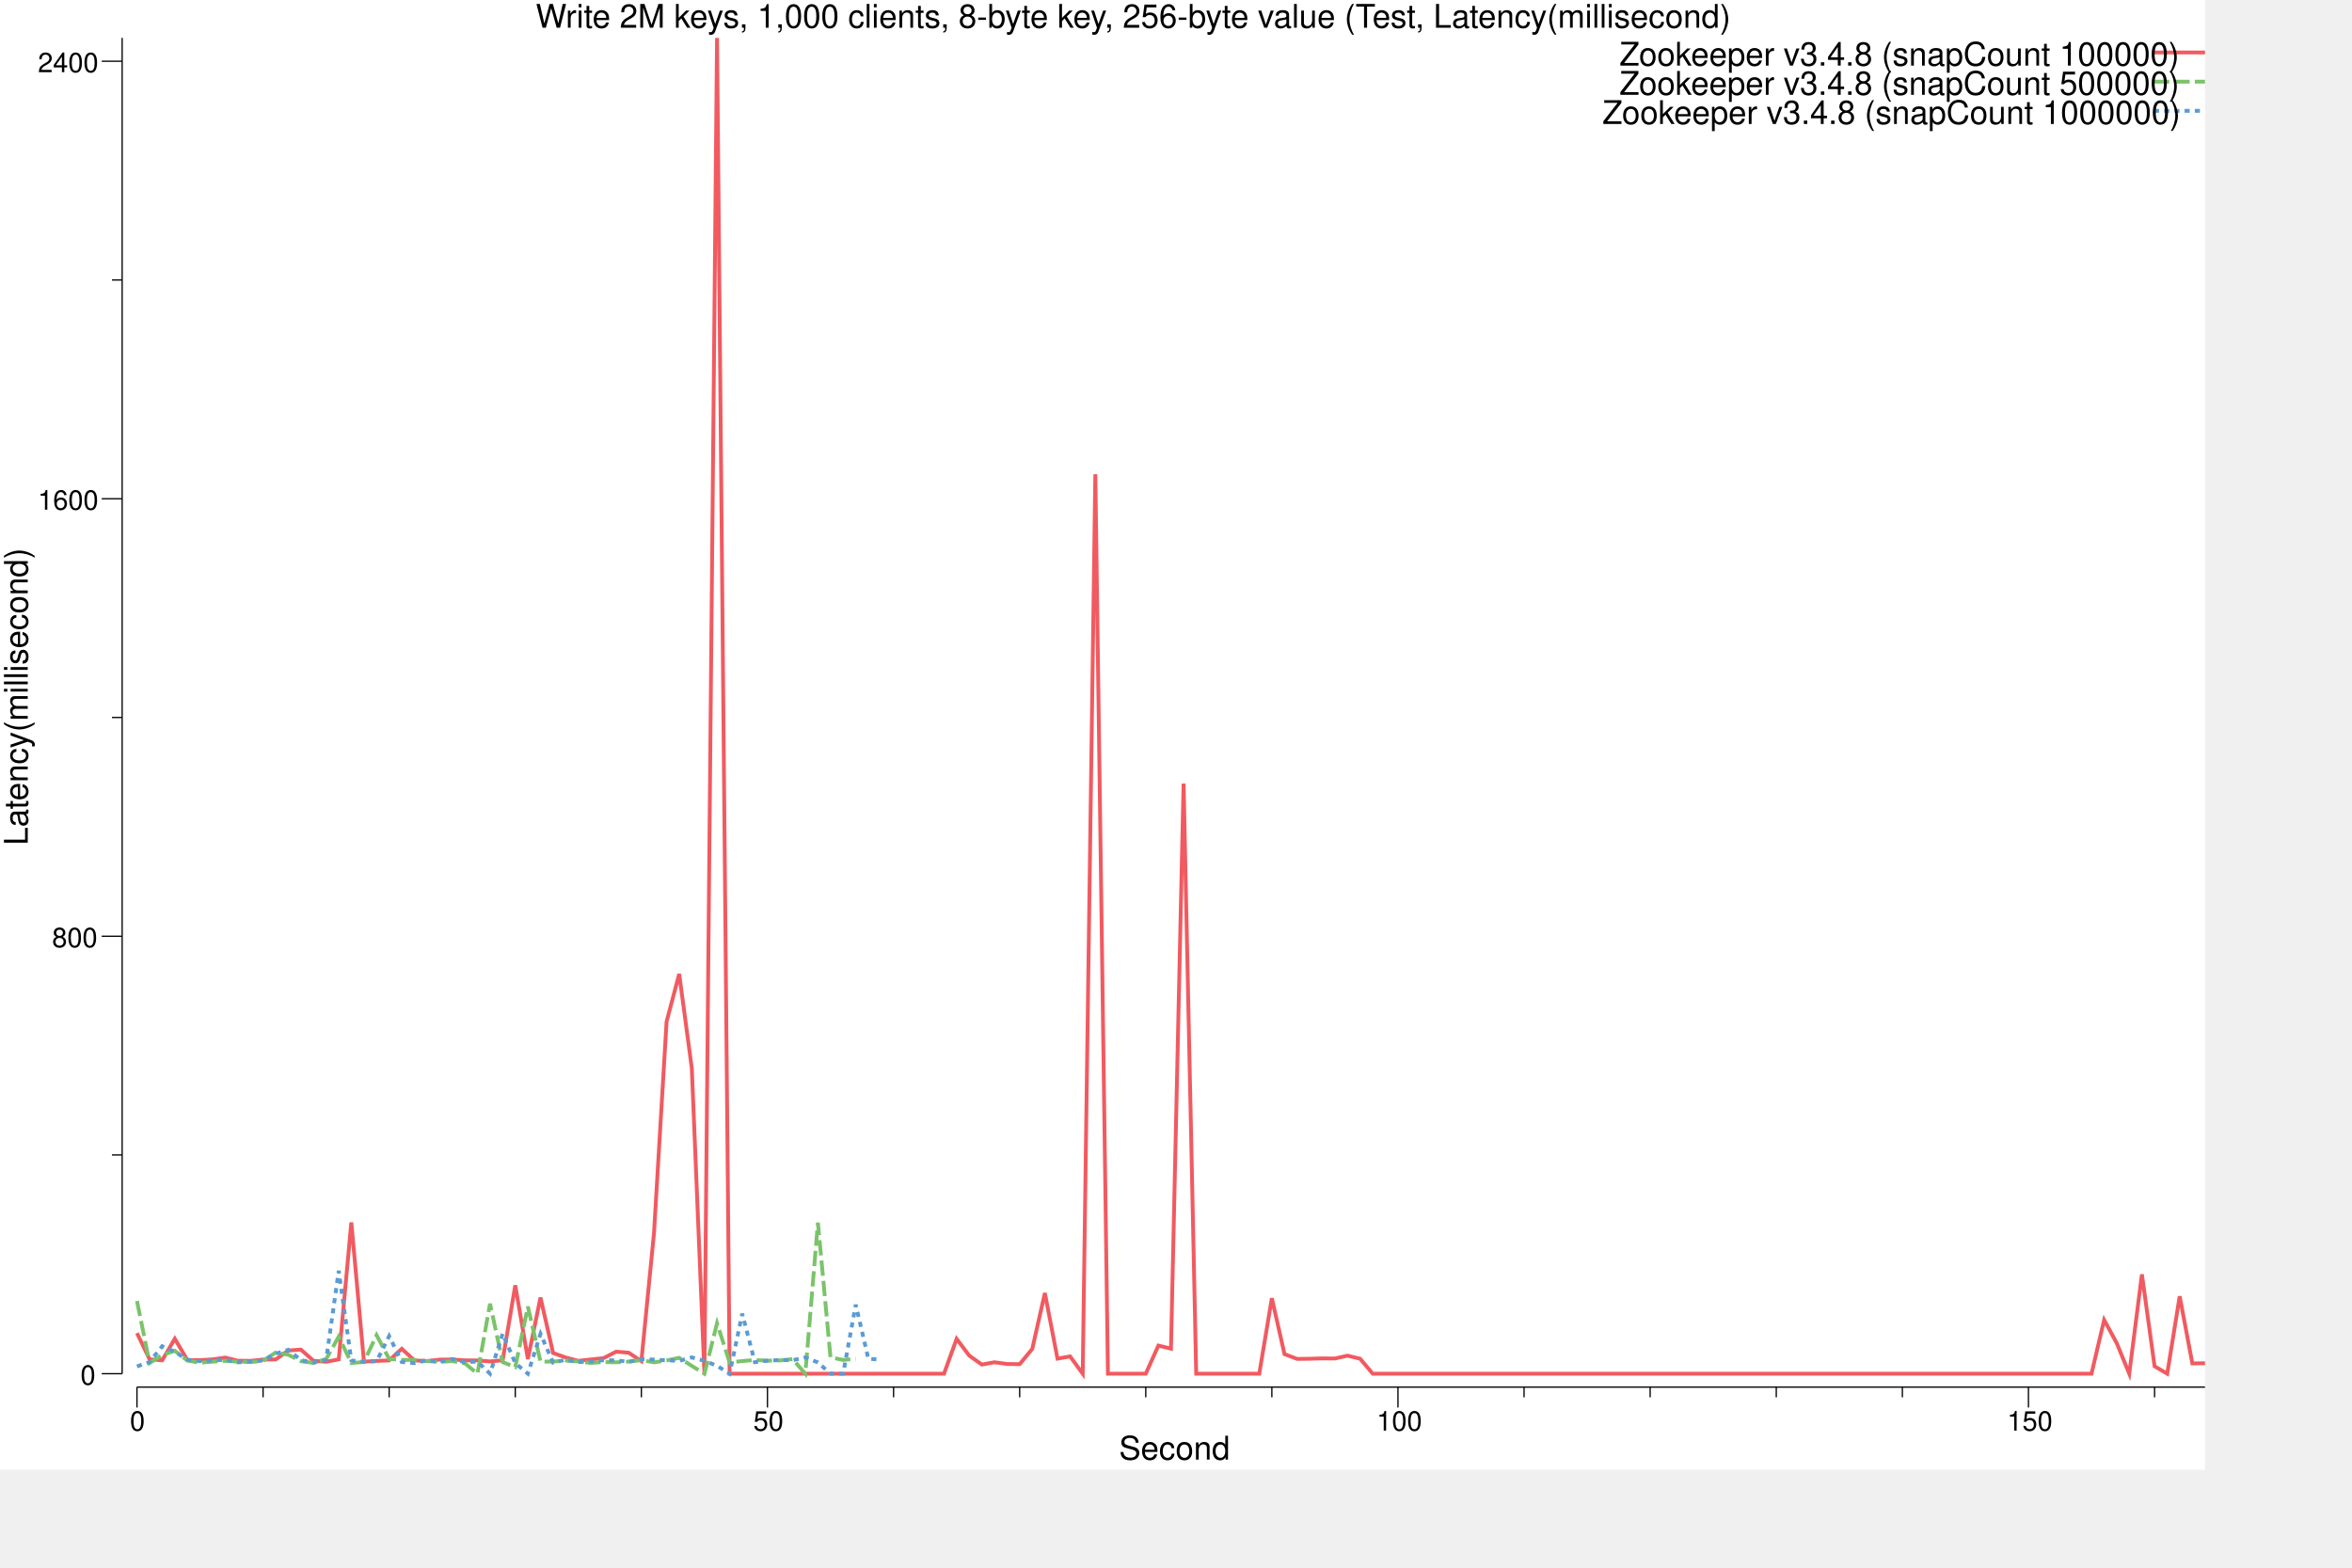
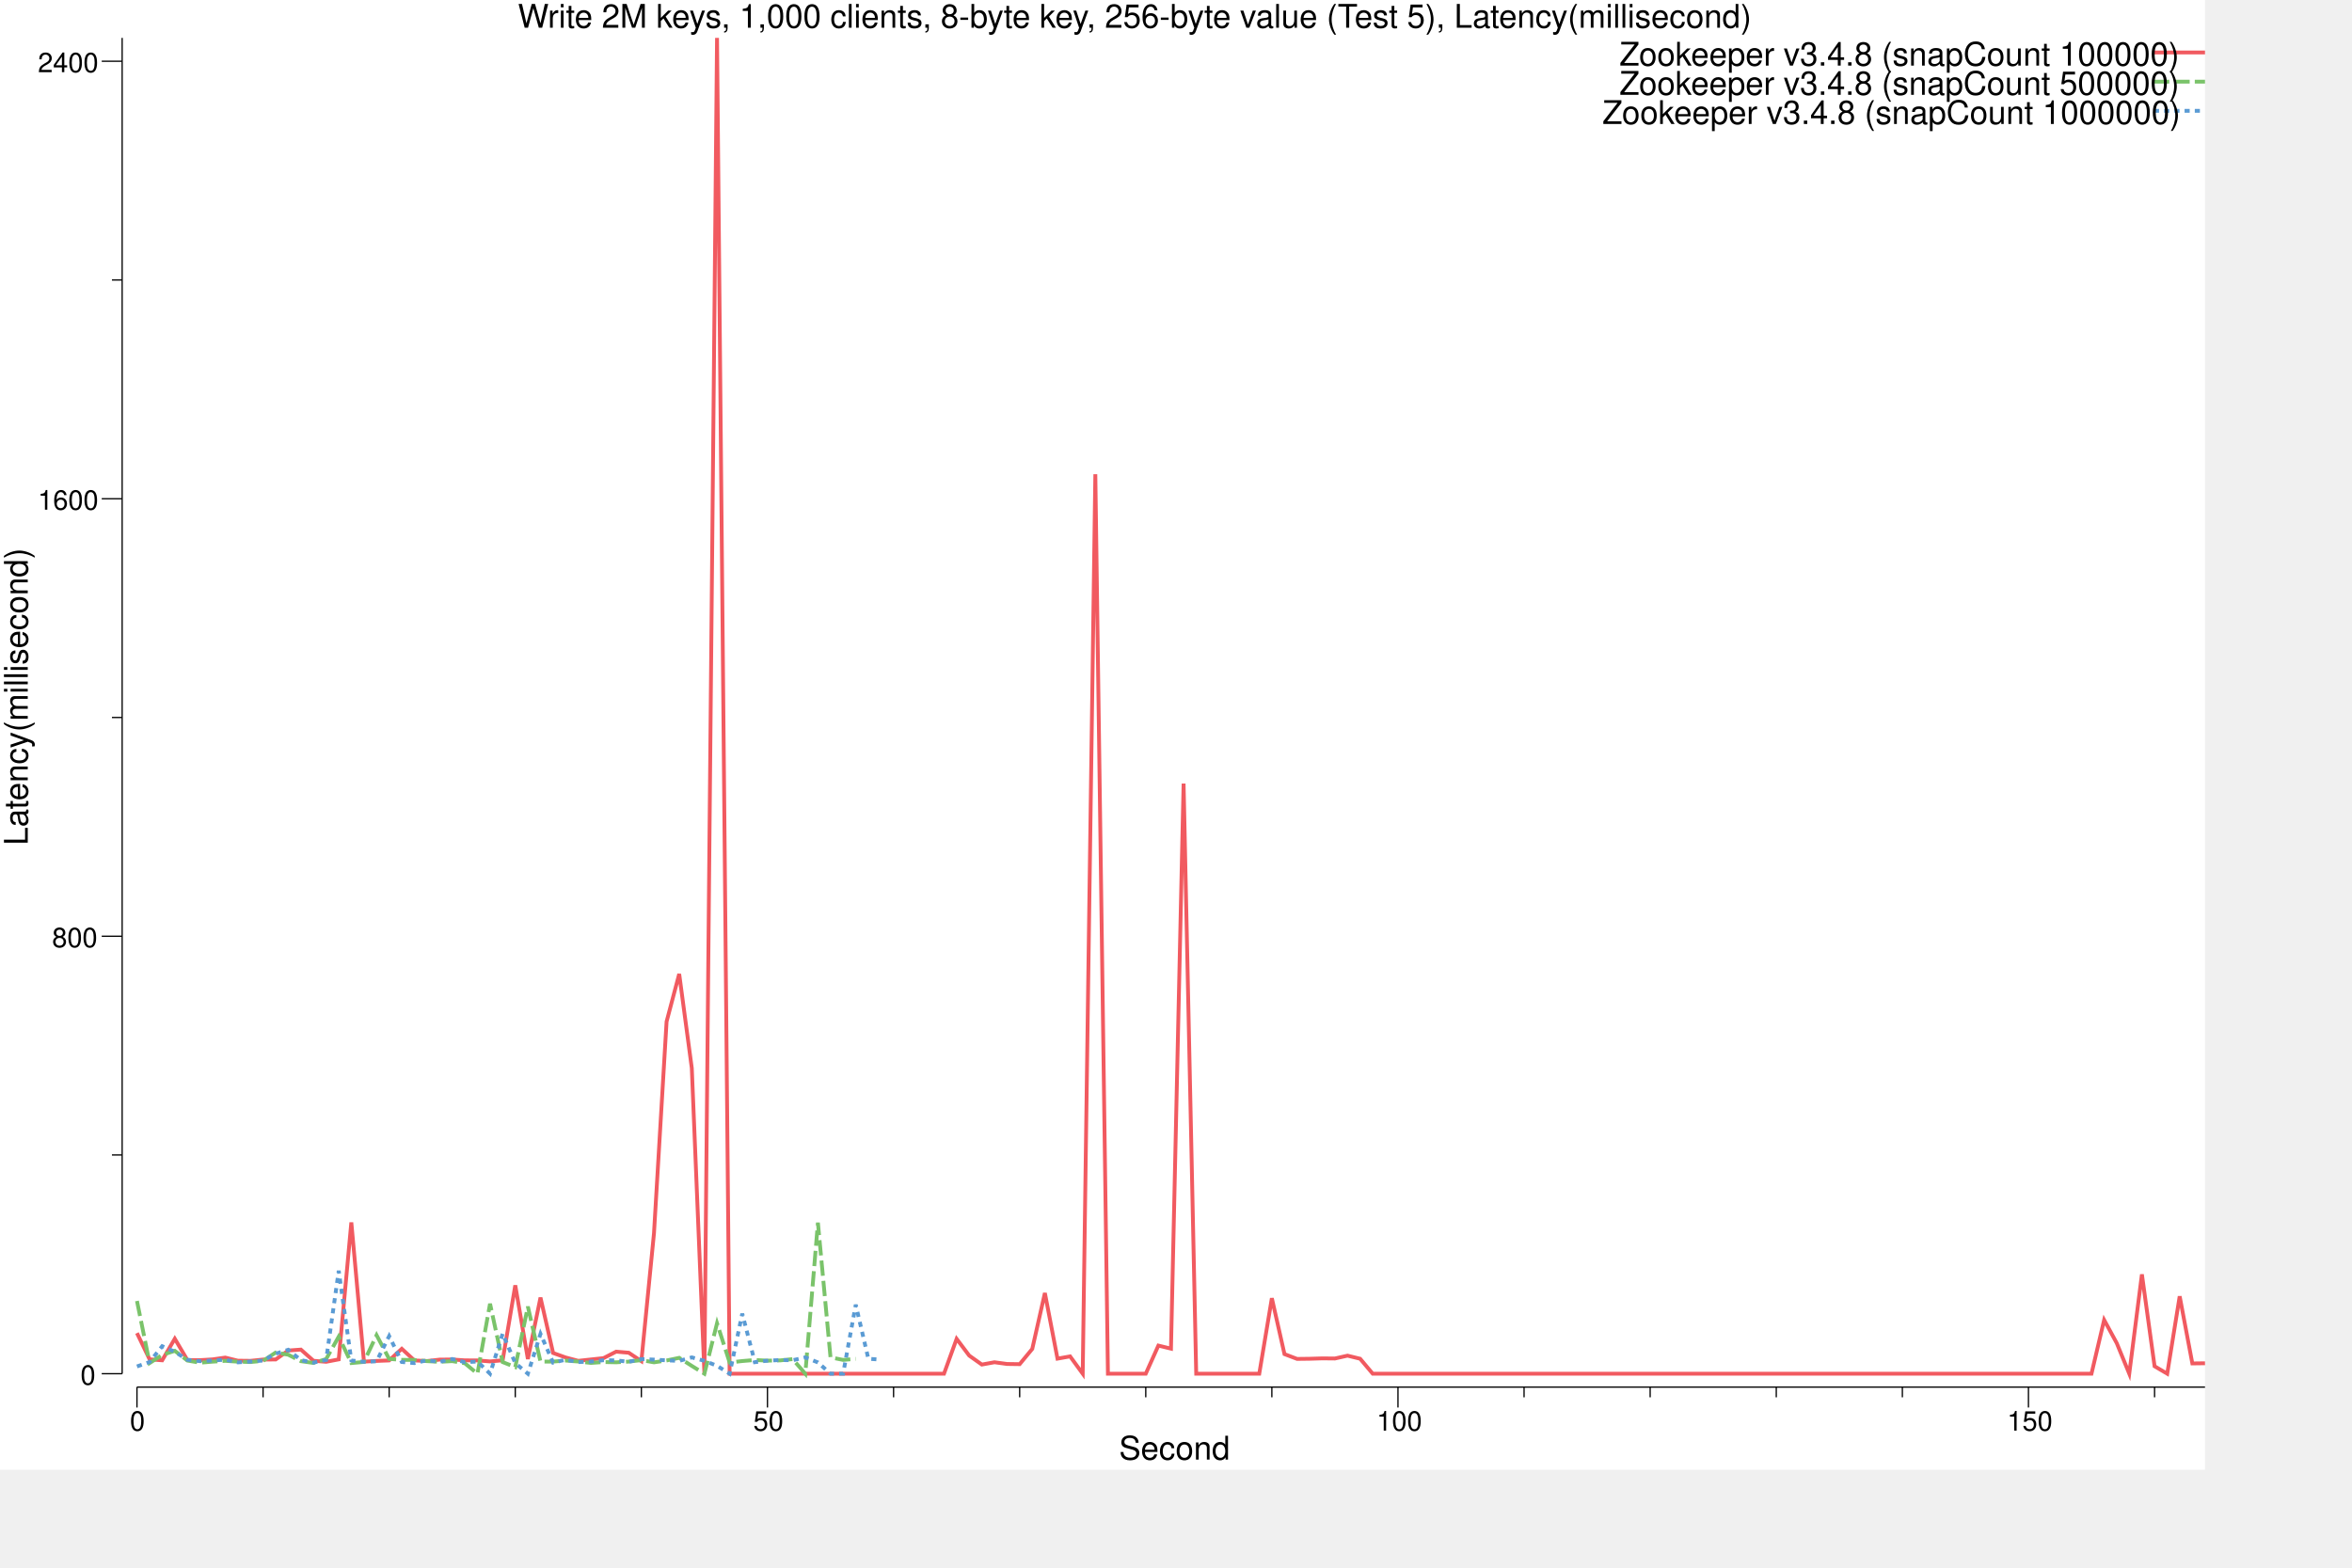
<svg xmlns="http://www.w3.org/2000/svg" width="12in" height="8in">
  <g transform="scale(1, -1) translate(0, -720)">
    <path d="M0,0L1080,0L1080,720L0,720Z" style="fill:#FFFFFF" />
-     <text x="262.4" y="-706.41" transform="scale(1, -1)" style="font-family:Helvetica;font-weight:normal;font-style:normal;font-size:12pt">Write 2M keys, 1,000 clients, 8-byte key, 256-byte value (Test, Latency(millisecond)</text>
+     <text x="253.65" y="-706.41" transform="scale(1, -1)" style="font-family:Helvetica;font-weight:normal;font-style:normal;font-size:12pt">Write 2M keys, 1,000 clients, 8-byte key, 256-byte value (Test 5), Latency(millisecond)</text>
    <text x="548.11" y="-4.965" transform="scale(1, -1)" style="font-family:Helvetica;font-weight:normal;font-style:normal;font-size:12pt">Second</text>
    <text x="63.613" y="-19.142" transform="scale(1, -1)" style="font-family:Helvetica;font-weight:normal;font-style:normal;font-size:10pt">0</text>
    <text x="368.95" y="-19.142" transform="scale(1, -1)" style="font-family:Helvetica;font-weight:normal;font-style:normal;font-size:10pt">50</text>
    <text x="674.29" y="-19.142" transform="scale(1, -1)" style="font-family:Helvetica;font-weight:normal;font-style:normal;font-size:10pt">100</text>
    <text x="983.11" y="-19.142" transform="scale(1, -1)" style="font-family:Helvetica;font-weight:normal;font-style:normal;font-size:10pt">150</text>
    <path d="M67.088,30.467L67.088,40.467" style="fill:none;stroke:#000000;stroke-width:0.625" />
    <path d="M375.9,30.467L375.9,40.467" style="fill:none;stroke:#000000;stroke-width:0.625" />
    <path d="M684.72,30.467L684.72,40.467" style="fill:none;stroke:#000000;stroke-width:0.625" />
    <path d="M993.53,30.467L993.53,40.467" style="fill:none;stroke:#000000;stroke-width:0.625" />
    <path d="M128.85,35.468L128.85,40.467" style="fill:none;stroke:#000000;stroke-width:0.625" />
    <path d="M190.61,35.468L190.61,40.467" style="fill:none;stroke:#000000;stroke-width:0.625" />
    <path d="M252.38,35.468L252.38,40.467" style="fill:none;stroke:#000000;stroke-width:0.625" />
    <path d="M314.14,35.468L314.14,40.467" style="fill:none;stroke:#000000;stroke-width:0.625" />
    <path d="M437.67,35.468L437.67,40.467" style="fill:none;stroke:#000000;stroke-width:0.625" />
    <path d="M499.43,35.468L499.43,40.467" style="fill:none;stroke:#000000;stroke-width:0.625" />
    <path d="M561.19,35.468L561.19,40.467" style="fill:none;stroke:#000000;stroke-width:0.625" />
    <path d="M622.95,35.468L622.95,40.467" style="fill:none;stroke:#000000;stroke-width:0.625" />
    <path d="M746.48,35.468L746.48,40.467" style="fill:none;stroke:#000000;stroke-width:0.625" />
    <path d="M808.24,35.468L808.24,40.467" style="fill:none;stroke:#000000;stroke-width:0.625" />
    <path d="M870.01,35.468L870.01,40.467" style="fill:none;stroke:#000000;stroke-width:0.625" />
    <path d="M931.77,35.468L931.77,40.467" style="fill:none;stroke:#000000;stroke-width:0.625" />
    <path d="M1055.3,35.468L1055.3,40.467" style="fill:none;stroke:#000000;stroke-width:0.625" />
    <path d="M67.088,40.467L1080,40.467" style="fill:none;stroke:#000000;stroke-width:0.625" />
    <g transform="rotate(90)">
      <text x="305.89" y="13.59" transform="scale(1, -1)" style="font-family:Helvetica;font-weight:normal;font-style:normal;font-size:12pt">Latency(millisecond)</text>
    </g>
    <text x="39.405" y="-41.661" transform="scale(1, -1)" style="font-family:Helvetica;font-weight:normal;font-style:normal;font-size:10pt">0</text>
    <text x="25.505" y="-255.98" transform="scale(1, -1)" style="font-family:Helvetica;font-weight:normal;font-style:normal;font-size:10pt">800</text>
    <text x="18.555" y="-470.31" transform="scale(1, -1)" style="font-family:Helvetica;font-weight:normal;font-style:normal;font-size:10pt">1600</text>
    <text x="18.555" y="-684.63" transform="scale(1, -1)" style="font-family:Helvetica;font-weight:normal;font-style:normal;font-size:10pt">2400</text>
    <path d="M49.83,47.03L59.83,47.03" style="fill:none;stroke:#000000;stroke-width:0.625" />
    <path d="M49.83,261.35L59.83,261.35" style="fill:none;stroke:#000000;stroke-width:0.625" />
    <path d="M49.83,475.67L59.83,475.67" style="fill:none;stroke:#000000;stroke-width:0.625" />
    <path d="M49.83,690L59.83,690" style="fill:none;stroke:#000000;stroke-width:0.625" />
    <path d="M54.83,154.19L59.83,154.19" style="fill:none;stroke:#000000;stroke-width:0.625" />
    <path d="M54.83,368.51L59.83,368.51" style="fill:none;stroke:#000000;stroke-width:0.625" />
    <path d="M54.83,582.84L59.83,582.84" style="fill:none;stroke:#000000;stroke-width:0.625" />
    <path d="M59.83,47.03L59.83,701.44" style="fill:none;stroke:#000000;stroke-width:0.625" />
    <path d="M67.088,66.931L73.264,54.078L79.44,53.586L85.616,64.174L91.793,53.689L97.969,53.668L104.15,54.05L110.32,54.925L116.5,53.4L122.67,53.333L128.85,53.962L135.03,54.005L141.2,58.389L147.38,58.843L153.56,53.357L159.73,52.866L165.91,54.049L172.08,121.15L178.26,52.948L184.44,53.289L190.61,53.526L196.79,59.234L202.97,53.538L209.14,53.222L215.32,53.935L221.49,53.987L227.67,53.569L233.85,53.536L240.02,53.041L246.2,53.597L252.38,90.341L258.55,54.222L264.73,84.327L270.91,57.179L277.08,54.971L283.26,53.332L289.43,54.007L295.61,54.662L301.79,57.832L307.96,57.3L314.14,53.189L320.32,115.85L326.49,219.52L332.67,242.86L338.84,196.73L345.02,47.03L351.2,701.44L357.37,47.03L363.55,47.03L369.73,47.03L375.9,47.03L382.08,47.03L388.25,47.03L394.43,47.03L400.61,47.03L406.78,47.03L412.96,47.03L419.14,47.03L425.31,47.03L431.49,47.03L437.67,47.03L443.84,47.03L450.02,47.03L456.19,47.03L462.37,47.03L468.55,64.109L474.72,55.904L480.9,51.51L487.08,52.64L493.25,51.796L499.43,51.707L505.6,59.178L511.78,86.566L517.96,54.408L524.13,55.513L530.31,47.03L536.49,487.68L542.66,47.03L548.84,47.03L555.01,47.03L561.19,47.03L567.37,60.81L573.54,59.305L579.72,336.13L585.9,47.03L592.07,47.03L598.25,47.03L604.43,47.03L610.6,47.03L616.78,47.03L622.95,84.022L629.13,56.631L635.31,54.278L641.48,54.354L647.66,54.539L653.84,54.48L660.01,55.874L666.19,54.359L672.36,47.03L678.54,47.03L684.72,47.03L690.89,47.03L697.07,47.03L703.25,47.03L709.42,47.03L715.6,47.03L721.77,47.03L727.95,47.03L734.13,47.03L740.3,47.03L746.48,47.03L752.66,47.03L758.83,47.03L765.01,47.03L771.19,47.03L777.36,47.03L783.54,47.03L789.71,47.03L795.89,47.03L802.07,47.03L808.24,47.03L814.42,47.03L820.6,47.03L826.77,47.03L832.95,47.03L839.12,47.03L845.3,47.03L851.48,47.03L857.65,47.03L863.83,47.03L870.01,47.03L876.18,47.03L882.36,47.03L888.53,47.03L894.71,47.03L900.89,47.03L907.06,47.03L913.24,47.03L919.42,47.03L925.59,47.03L931.77,47.03L937.95,47.03L944.12,47.03L950.3,47.03L956.47,47.03L962.65,47.03L968.83,47.03L975,47.03L981.18,47.03L987.36,47.03L993.53,47.03L999.71,47.03L1005.9,47.03L1012.1,47.03L1018.2,47.03L1024.4,47.03L1030.6,73.369L1036.8,61.947L1042.9,47.03L1049.1,95.694L1055.3,50.69L1061.5,47.03L1067.6,84.958L1073.8,52.061L1080,52.146" style="fill:none;stroke:#F15A60;stroke-width:1.875" />
    <path d="M67.088,82.662L73.264,52.245L79.44,56.236L85.616,58.239L91.793,53.468L97.969,52.421L104.15,52.932L110.32,53.327L116.5,52.935L122.67,52.743L128.85,53.319L135.03,57.409L141.2,56.328L147.38,53.163L153.56,52.305L159.73,54.183L165.91,65.198L172.08,52.243L178.26,52.798L184.44,65.922L190.61,54.271L196.79,53.818L202.97,53.771L209.14,53.188L215.32,52.856L221.49,53.193L227.67,52.155L233.85,47.03L240.02,81.322L246.2,52.721L252.38,50.285L258.55,79.92L264.73,52.941L270.91,52.972L277.08,53.474L283.26,52.991L289.43,52.311L295.61,52.745L301.79,52.615L307.96,52.959L314.14,53.68L320.32,52.603L326.49,53.512L332.67,54.804L338.84,50.857L345.02,47.03L351.2,71.751L357.37,52.519L363.55,53.233L369.73,53.748L375.9,53.421L382.08,53.542L388.25,54.175L394.43,47.03L400.61,121.03L406.78,55.028L412.96,53.791L419.14,54.31" style="fill:none;stroke:#7AC36A;stroke-width:1.875;stroke-dasharray:7.5,2.5" />
    <path d="M67.088,50.586L73.264,52.74L79.44,60.504L85.616,57.785L91.793,53.861L97.969,53.178L104.15,53.505L110.32,53.896L116.5,52.584L122.67,53.009L128.85,53.465L135.03,56.842L141.2,58.756L147.38,53.676L153.56,52.475L159.73,53.74L165.91,97.471L172.08,53.504L178.26,52.864L184.44,53.102L190.61,65.469L196.79,52.774L202.97,52.225L209.14,53.594L215.32,52.85L221.49,54.236L227.67,52.679L233.85,52.991L240.02,47.03L246.2,66.672L252.38,52.231L258.55,47.03L264.73,66.558L270.91,52.458L277.08,53.892L283.26,52.717L289.43,53.009L295.61,53.636L301.79,53.559L307.96,52.858L314.14,54.2L320.32,53.934L326.49,53.585L332.67,53.308L338.84,55.023L345.02,53.336L351.2,50.898L357.37,47.03L363.55,76.46L369.73,52.673L375.9,53.421L382.08,53.72L388.25,53.633L394.43,55.014L400.61,52.562L406.78,47.03L412.96,47.03L419.14,80.854L425.31,54.357L431.49,53.915" style="fill:none;stroke:#5A9BD4;stroke-width:1.875;stroke-dasharray:2.5,2.5" />
    <path d="M1055,694.3L1080,694.3" style="fill:none;stroke:#F15A60;stroke-width:1.875" />
    <text x="793.19" y="-687.85" transform="scale(1, -1)" style="font-family:Helvetica;font-weight:normal;font-style:normal;font-size:12pt">Zookeeper v3.4.8 (snapCount 100000)</text>
    <path d="M1055,680L1080,680" style="fill:none;stroke:#7AC36A;stroke-width:1.875;stroke-dasharray:7.5,2.5" />
    <text x="793.19" y="-673.56" transform="scale(1, -1)" style="font-family:Helvetica;font-weight:normal;font-style:normal;font-size:12pt">Zookeeper v3.4.8 (snapCount 500000)</text>
    <path d="M1055,665.71L1080,665.71" style="fill:none;stroke:#5A9BD4;stroke-width:1.875;stroke-dasharray:2.5,2.5" />
    <text x="784.85" y="-659.26" transform="scale(1, -1)" style="font-family:Helvetica;font-weight:normal;font-style:normal;font-size:12pt">Zookeeper v3.4.8 (snapCount 1000000)</text>
  </g>
</svg>
